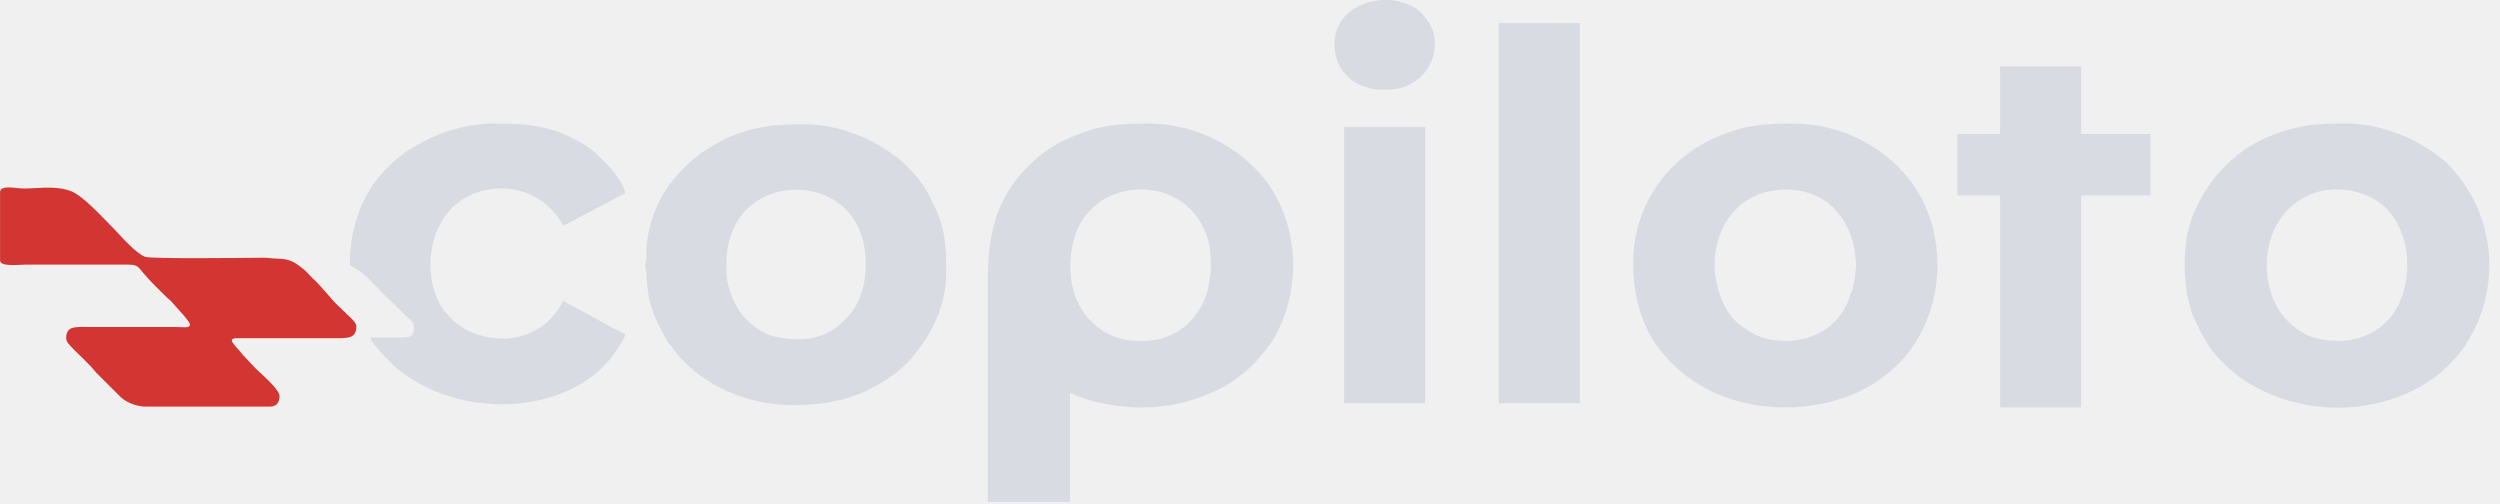
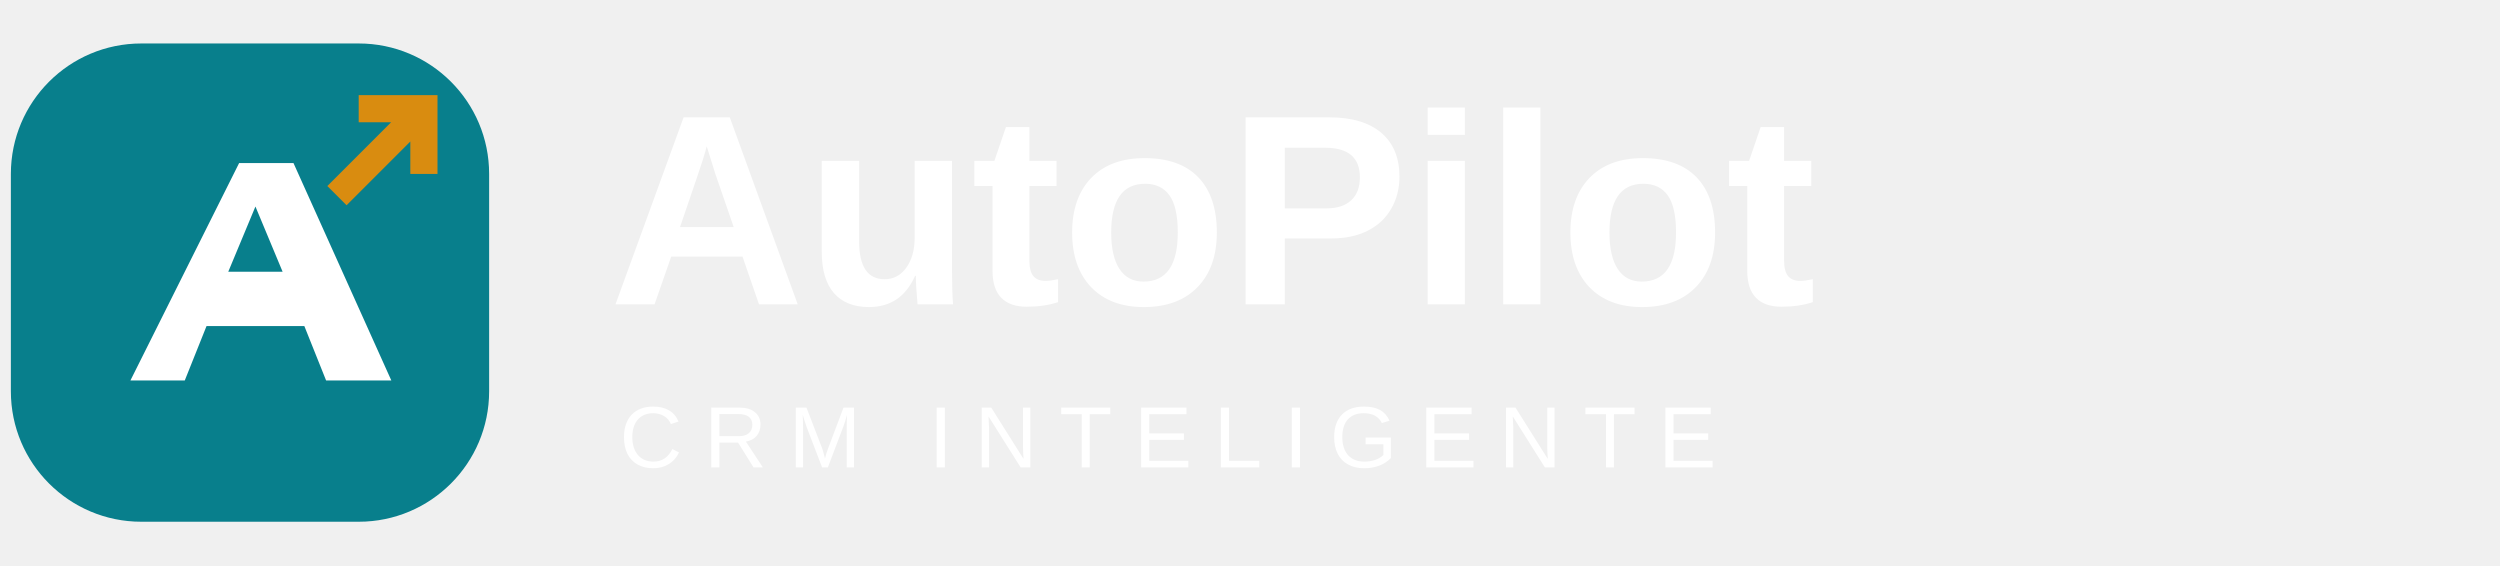
- <svg xmlns="http://www.w3.org/2000/svg" width="164" height="33" viewBox="0 0 164 33" fill="none">
-   <g clip-path="url(#clip0_418_63266)">
-     <path fill-rule="evenodd" clip-rule="evenodd" d="M75.087 22.358H74.597C72.638 22.358 71.169 21.078 70.539 19.456C69.909 17.715 70.189 15.121 71.449 13.875C71.868 13.465 72.218 13.107 72.848 12.851C74.038 12.322 75.507 12.27 76.767 12.816C78.166 13.431 79.076 14.711 79.356 16.196C79.426 16.794 79.496 17.647 79.356 18.296C79.286 18.671 79.286 18.944 79.146 19.268C78.586 21.095 76.977 22.358 75.087 22.358H75.087ZM64.801 18.671V32.923H70.189V25.771C70.469 25.908 70.889 26.062 71.169 26.164C71.519 26.284 71.938 26.386 72.288 26.454C74.667 26.932 76.767 26.796 78.866 26.01C79.496 25.771 79.985 25.55 80.545 25.225C81.105 24.867 82.085 24.116 82.505 23.587C83.134 22.802 83.484 22.529 83.974 21.402C85.444 18.193 85.024 14.028 82.644 11.383C80.895 9.403 78.166 8.106 75.367 8.106C73.198 8.106 72.148 8.208 70.189 9.027C68.02 9.949 66.13 11.929 65.361 14.199C64.871 15.769 64.801 16.964 64.801 18.671L64.801 18.671Z" fill="#D8DBE2" />
-     <path fill-rule="evenodd" clip-rule="evenodd" d="M153.459 22.358C151.919 22.358 151.01 21.999 150.03 21.009C148.071 19.097 148.071 14.318 151.43 12.816C153.179 12.014 155.488 12.492 156.678 13.823C158.357 15.684 158.287 19.131 156.748 20.89C156.048 21.675 154.928 22.358 153.459 22.358L153.459 22.358ZM143.312 17.357C143.312 18.022 143.382 18.961 143.522 19.507C143.732 20.412 143.732 20.497 144.152 21.333C144.432 21.982 145.062 23.023 145.552 23.518C146.251 24.201 146.671 24.628 147.581 25.174C151.29 27.376 156.188 27.273 159.687 24.781C160.316 24.303 160.946 23.689 161.436 23.04C161.646 22.801 161.786 22.596 161.926 22.323C164.095 18.773 163.675 14.097 160.806 11.007C160.736 10.905 160.596 10.802 160.526 10.7C158.707 9.13 156.328 8.105 153.879 8.105C151.779 8.105 150.87 8.174 148.911 8.925C146.811 9.778 145.132 11.417 144.152 13.482C143.872 13.96 143.662 14.643 143.522 15.223C143.383 15.82 143.313 16.674 143.313 17.357L143.312 17.357Z" fill="#D8DBE2" />
-     <path fill-rule="evenodd" clip-rule="evenodd" d="M117.353 22.358C116.443 22.358 115.813 22.29 115.114 21.931C113.994 21.351 113.294 20.668 112.874 19.456C111.825 16.828 112.874 13.243 116.023 12.561C117.423 12.236 119.102 12.527 120.152 13.517L120.362 13.704C120.362 13.704 120.362 13.721 120.362 13.738C120.362 13.738 120.432 13.807 120.432 13.824C121.062 14.489 121.411 15.257 121.621 16.196C121.691 16.572 121.691 16.879 121.761 17.271C121.761 17.698 121.621 18.825 121.411 19.268C121.061 20.412 120.362 21.351 119.242 21.897C118.822 22.119 117.983 22.358 117.353 22.358H117.353ZM107.137 17.254C107.137 19.405 107.696 21.419 108.886 22.955C110.915 25.498 113.854 26.727 117.143 26.727C118.682 26.727 120.082 26.42 121.201 26.01C121.831 25.771 122.251 25.55 122.811 25.225C123.091 25.055 123.301 24.918 123.511 24.747C126.939 22.29 127.989 17.391 126.31 13.55C124.84 10.205 121.271 8.106 117.633 8.106C115.743 8.106 114.554 8.191 112.805 8.908C109.376 10.307 107.137 13.499 107.137 17.254V17.254Z" fill="#D8DBE2" />
-     <path fill-rule="evenodd" clip-rule="evenodd" d="M52.556 22.253C50.947 22.253 50.037 22.014 48.917 20.905C48.288 20.29 47.658 18.959 47.658 17.764C47.658 16.638 47.658 16.194 48.078 15.102C49.477 11.603 54.935 11.5 56.405 15.136C57.105 16.928 56.895 19.505 55.565 20.837C55.145 21.263 54.865 21.537 54.306 21.81C53.886 22.032 53.186 22.253 52.556 22.253V22.253ZM51.926 26.572C53.676 26.572 54.935 26.401 56.405 25.821C57.524 25.377 58.994 24.455 59.764 23.533C61.093 21.98 62.073 20.103 62.073 17.867C62.073 16.057 62.003 14.846 61.163 13.258C60.603 12.029 59.974 11.312 58.994 10.442C58.854 10.322 58.854 10.288 58.644 10.186C57.035 8.974 54.935 8.155 52.696 8.155C50.807 8.155 49.617 8.274 47.938 8.94C47.308 9.213 46.328 9.776 45.769 10.22C44.089 11.569 43.039 13.036 42.55 15.221C42.48 15.648 42.34 16.331 42.41 16.791C42.41 17.064 42.34 17.184 42.34 17.355C42.34 17.542 42.34 17.611 42.41 17.867C42.41 18.413 42.48 18.925 42.55 19.454C42.83 20.649 43.18 21.332 43.739 22.305C43.809 22.475 43.879 22.509 44.019 22.68C45.699 25.155 48.917 26.572 51.926 26.572L51.926 26.572Z" fill="#D8DBE2" />
-     <path fill-rule="evenodd" clip-rule="evenodd" d="M22.955 17.015C22.955 17.647 22.886 17.288 23.515 17.732C23.935 17.988 24.775 18.893 25.125 19.251L26.734 20.821C27.084 21.163 27.154 21.129 27.154 21.624C27.154 22.204 26.594 22.136 26.034 22.136C25.474 22.136 24.915 22.136 24.285 22.136C24.425 22.631 25.405 23.535 25.754 23.911C29.883 27.683 37.58 27.358 40.449 22.972C40.589 22.767 41.009 22.17 41.009 21.914L39.959 21.385C39.609 21.18 39.33 21.043 38.98 20.838C38.28 20.463 37.65 20.122 36.95 19.746C36.601 20.378 36.111 21.026 35.551 21.402C35.131 21.658 34.991 21.76 34.501 21.948C33.172 22.477 31.212 22.17 30.093 21.316C29.813 21.129 29.673 20.992 29.463 20.753C27.854 19.166 27.784 15.684 29.533 13.772C29.673 13.584 29.953 13.363 30.163 13.209C32.262 11.707 35.551 12.168 36.95 14.813L39.959 13.226C40.169 13.124 40.869 12.731 41.009 12.697C40.939 11.775 39.26 10.051 38.28 9.454C36.181 8.225 34.711 8.105 32.402 8.105C30.233 8.105 28.064 8.925 26.384 10.137C26.174 10.307 25.965 10.461 25.755 10.666C24.775 11.621 24.425 12.048 23.795 13.294C23.375 14.199 22.956 15.684 22.956 17.015L22.955 17.015Z" fill="#D8DBE2" />
-     <path fill-rule="evenodd" clip-rule="evenodd" d="M131.205 8.788H128.406V12.816H131.205V26.573C131.205 26.693 131.205 26.727 131.345 26.727H136.523V12.816H141.072V8.788H136.523V4.35H131.205V8.788Z" fill="#D8DBE2" />
-     <path fill-rule="evenodd" clip-rule="evenodd" d="M0.004 12.594V17.083C0.004 17.527 1.263 17.356 1.753 17.356H8.051C9.031 17.356 8.961 17.373 9.45 17.97C9.87 18.465 10.5 19.08 10.99 19.558C11.13 19.66 11.2 19.728 11.27 19.814C11.48 20.07 12.459 21.077 12.459 21.282C12.459 21.555 12.04 21.452 11.55 21.452H6.022C4.972 21.452 4.342 21.333 4.342 22.186C4.342 22.511 4.692 22.732 4.832 22.92C5.322 23.415 5.882 23.91 6.302 24.439L7.841 25.976C8.191 26.351 8.891 26.675 9.59 26.675H17.708C18.127 26.675 18.337 26.402 18.337 25.992C18.337 25.566 17.288 24.661 16.798 24.2L15.958 23.313C15.538 22.75 14.769 22.186 15.538 22.186H21.766C22.816 22.186 23.376 22.238 23.376 21.401C23.376 21.094 22.816 20.701 22.536 20.394C22.186 20.07 21.906 19.814 21.626 19.455L20.787 18.517C20.367 18.158 20.227 17.902 19.807 17.578C18.897 16.81 18.407 17.032 17.708 16.929C17.428 16.895 17.148 16.912 16.798 16.912C15.888 16.912 9.94 16.997 9.521 16.844C8.961 16.656 7.981 15.547 7.561 15.103C6.792 14.335 5.462 12.833 4.622 12.526C3.503 12.116 2.173 12.423 1.334 12.355C0.984 12.338 0.004 12.133 0.004 12.594L0.004 12.594Z" fill="#D33632" />
-     <path fill-rule="evenodd" clip-rule="evenodd" d="M98.32 26.453H103.638V1.517H98.32V26.453Z" fill="#D8DBE2" />
-     <path fill-rule="evenodd" clip-rule="evenodd" d="M88.172 8.498V26.454H93.49V8.327H88.312C88.172 8.327 88.172 8.361 88.172 8.498Z" fill="#D8DBE2" />
-     <path fill-rule="evenodd" clip-rule="evenodd" d="M87.543 2.882C87.543 4.726 88.942 5.886 90.692 5.886C91.531 5.886 92.161 5.801 92.791 5.357C93.841 4.657 94.331 3.428 94.051 2.182C93.911 1.722 93.701 1.397 93.421 1.056C91.882 -0.839 87.543 -0.156 87.543 2.882H87.543Z" fill="#D8DBE2" />
-   </g>
-   <defs>
-     <clipPath id="clip0_418_63266">
-       <rect width="163.296" height="32.922" fill="white" />
-     </clipPath>
-   </defs>
+ <svg xmlns="http://www.w3.org/2000/svg" width="230" height="52" viewBox="0 0 230 52">
+   <rect x="1" y="4" width="44" height="44" rx="12" fill="#087F8C" />
+   <path d="M12 35 22 15h5l9 20h-6l-2-5h-9l-2 5zm9-10h5l-2.5-6z" fill="white" />
+   <path d="m33 10 6 0 0 6m-1-5-7 7" stroke="#D98C10" stroke-width="2.5" fill="none" />
+   <text x="56" y="28" font-family="Arial,sans-serif" font-size="25" font-weight="700" fill="#FFFFFF">AutoPilot</text>
+   <text x="57" y="43" font-family="Arial,sans-serif" font-size="8" letter-spacing="2" fill="#FFFFFF">CRM INTELIGENTE</text>
</svg>
